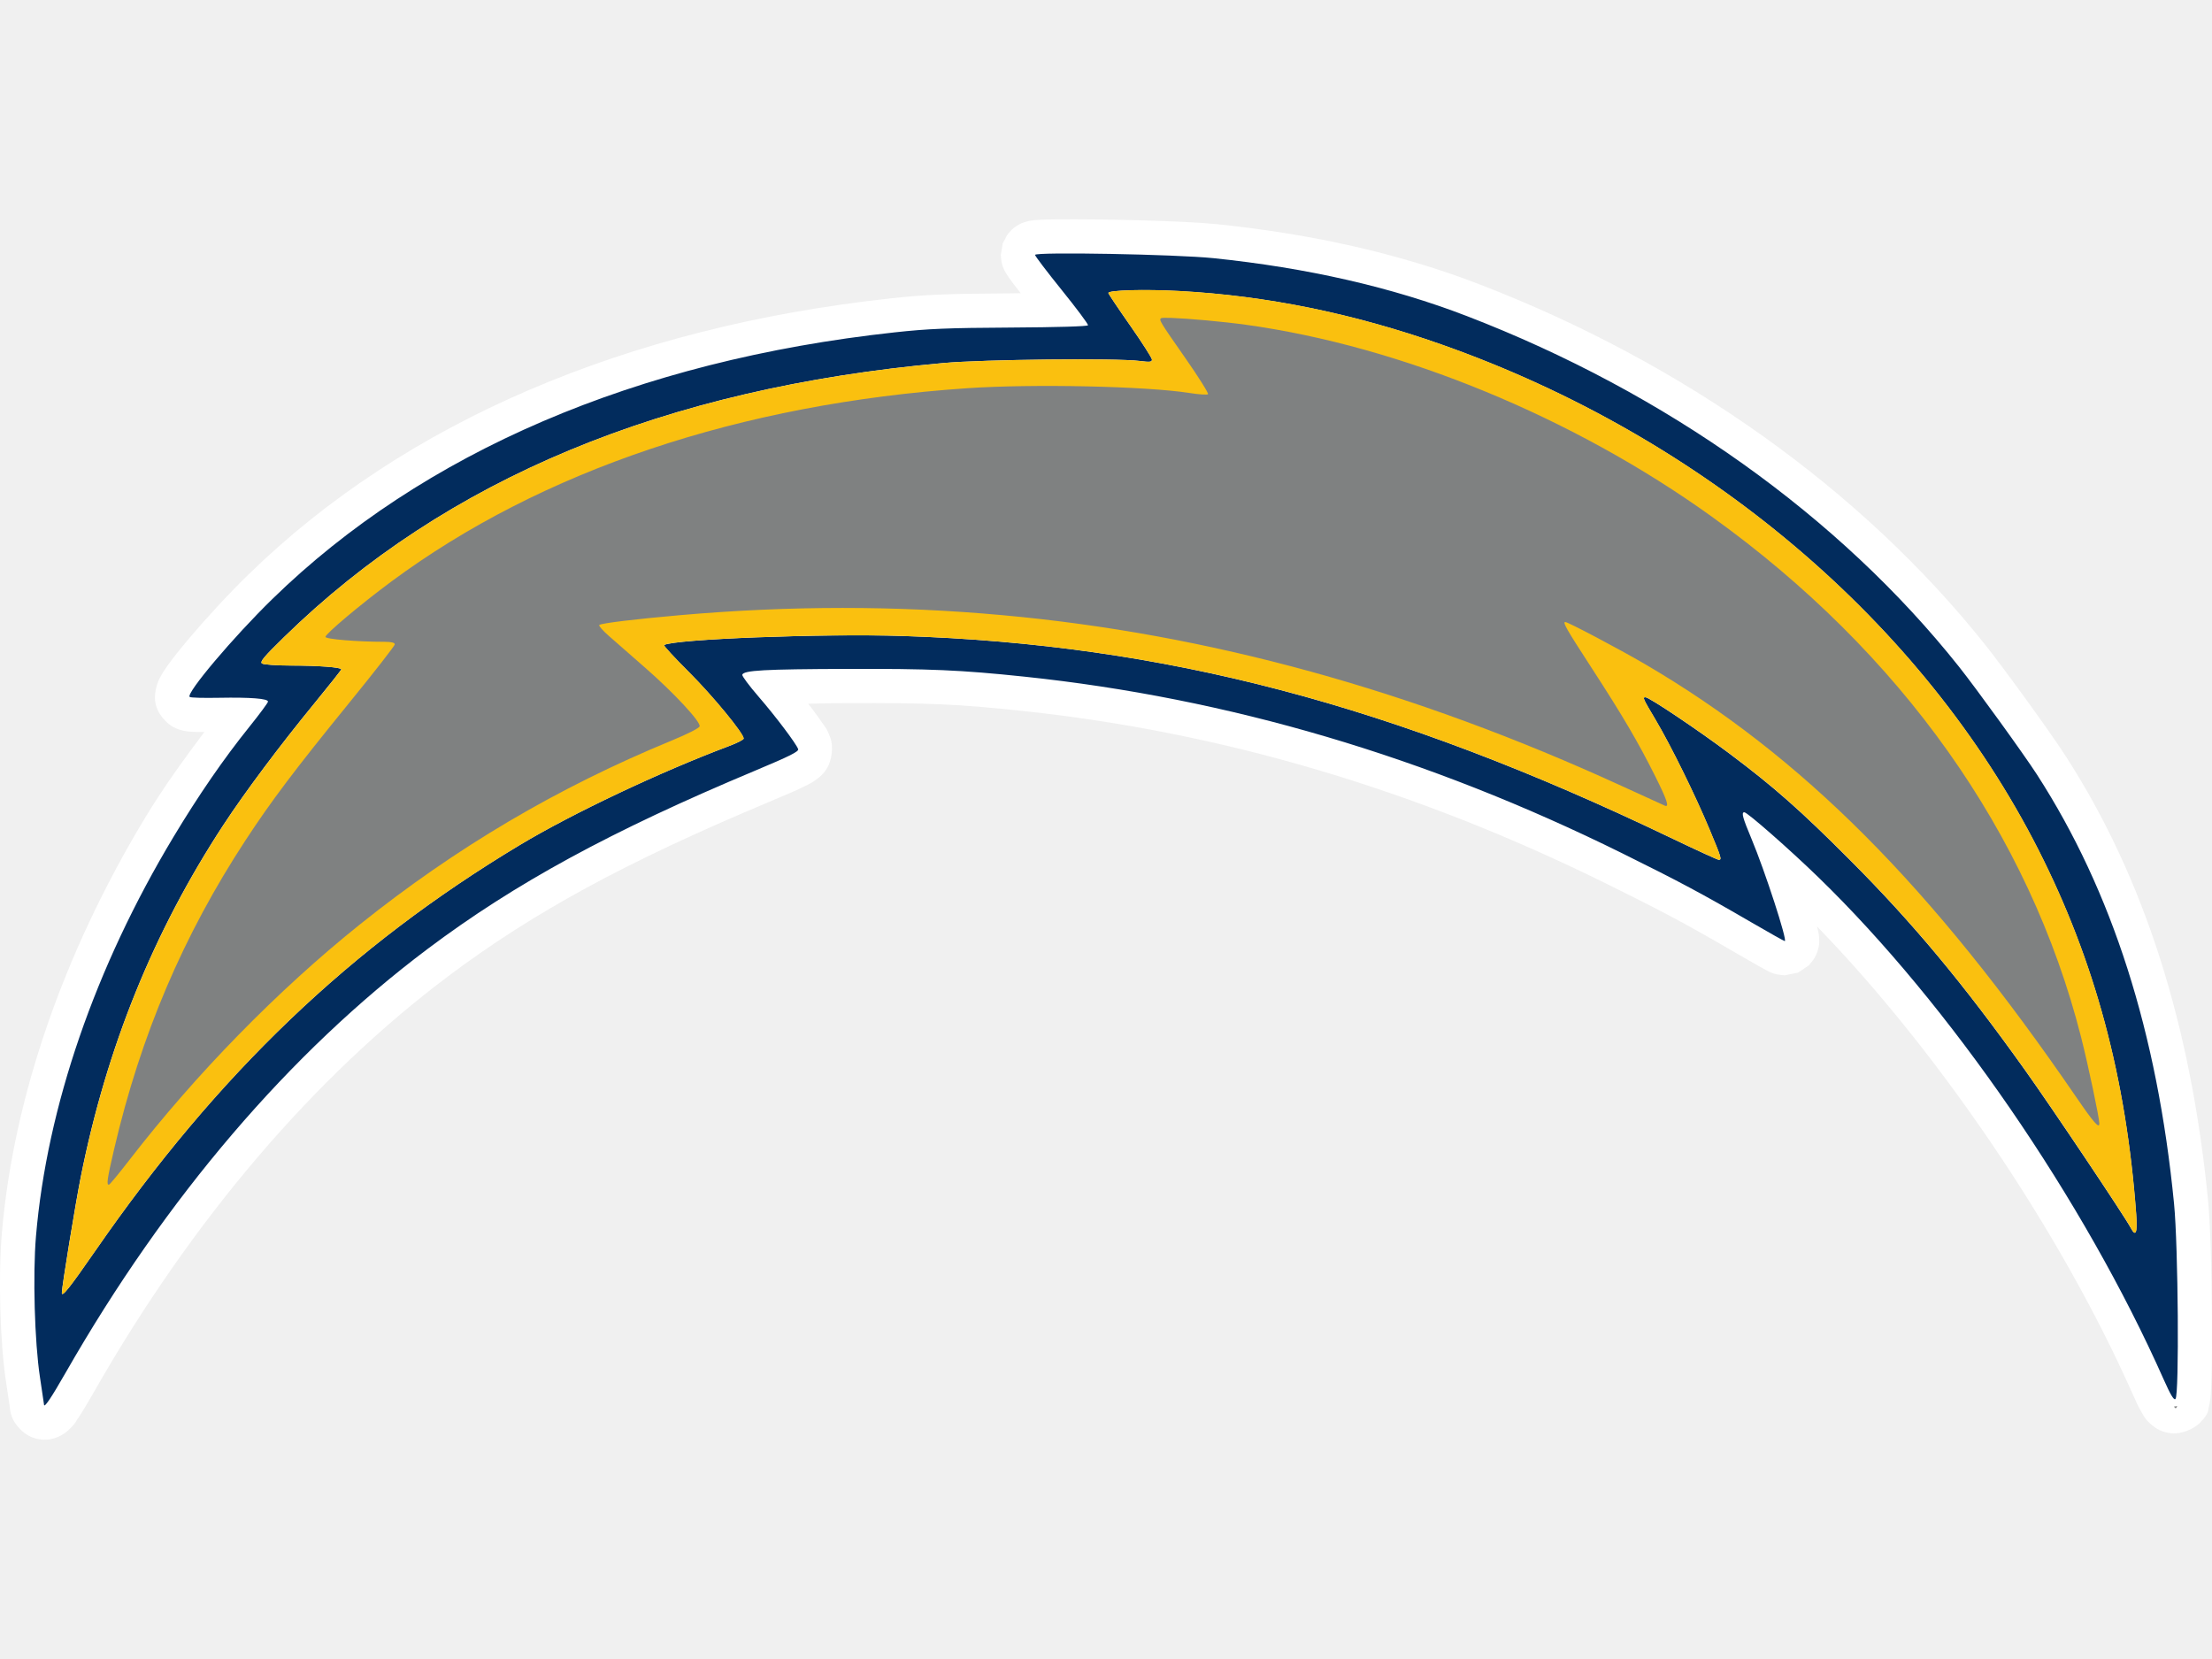
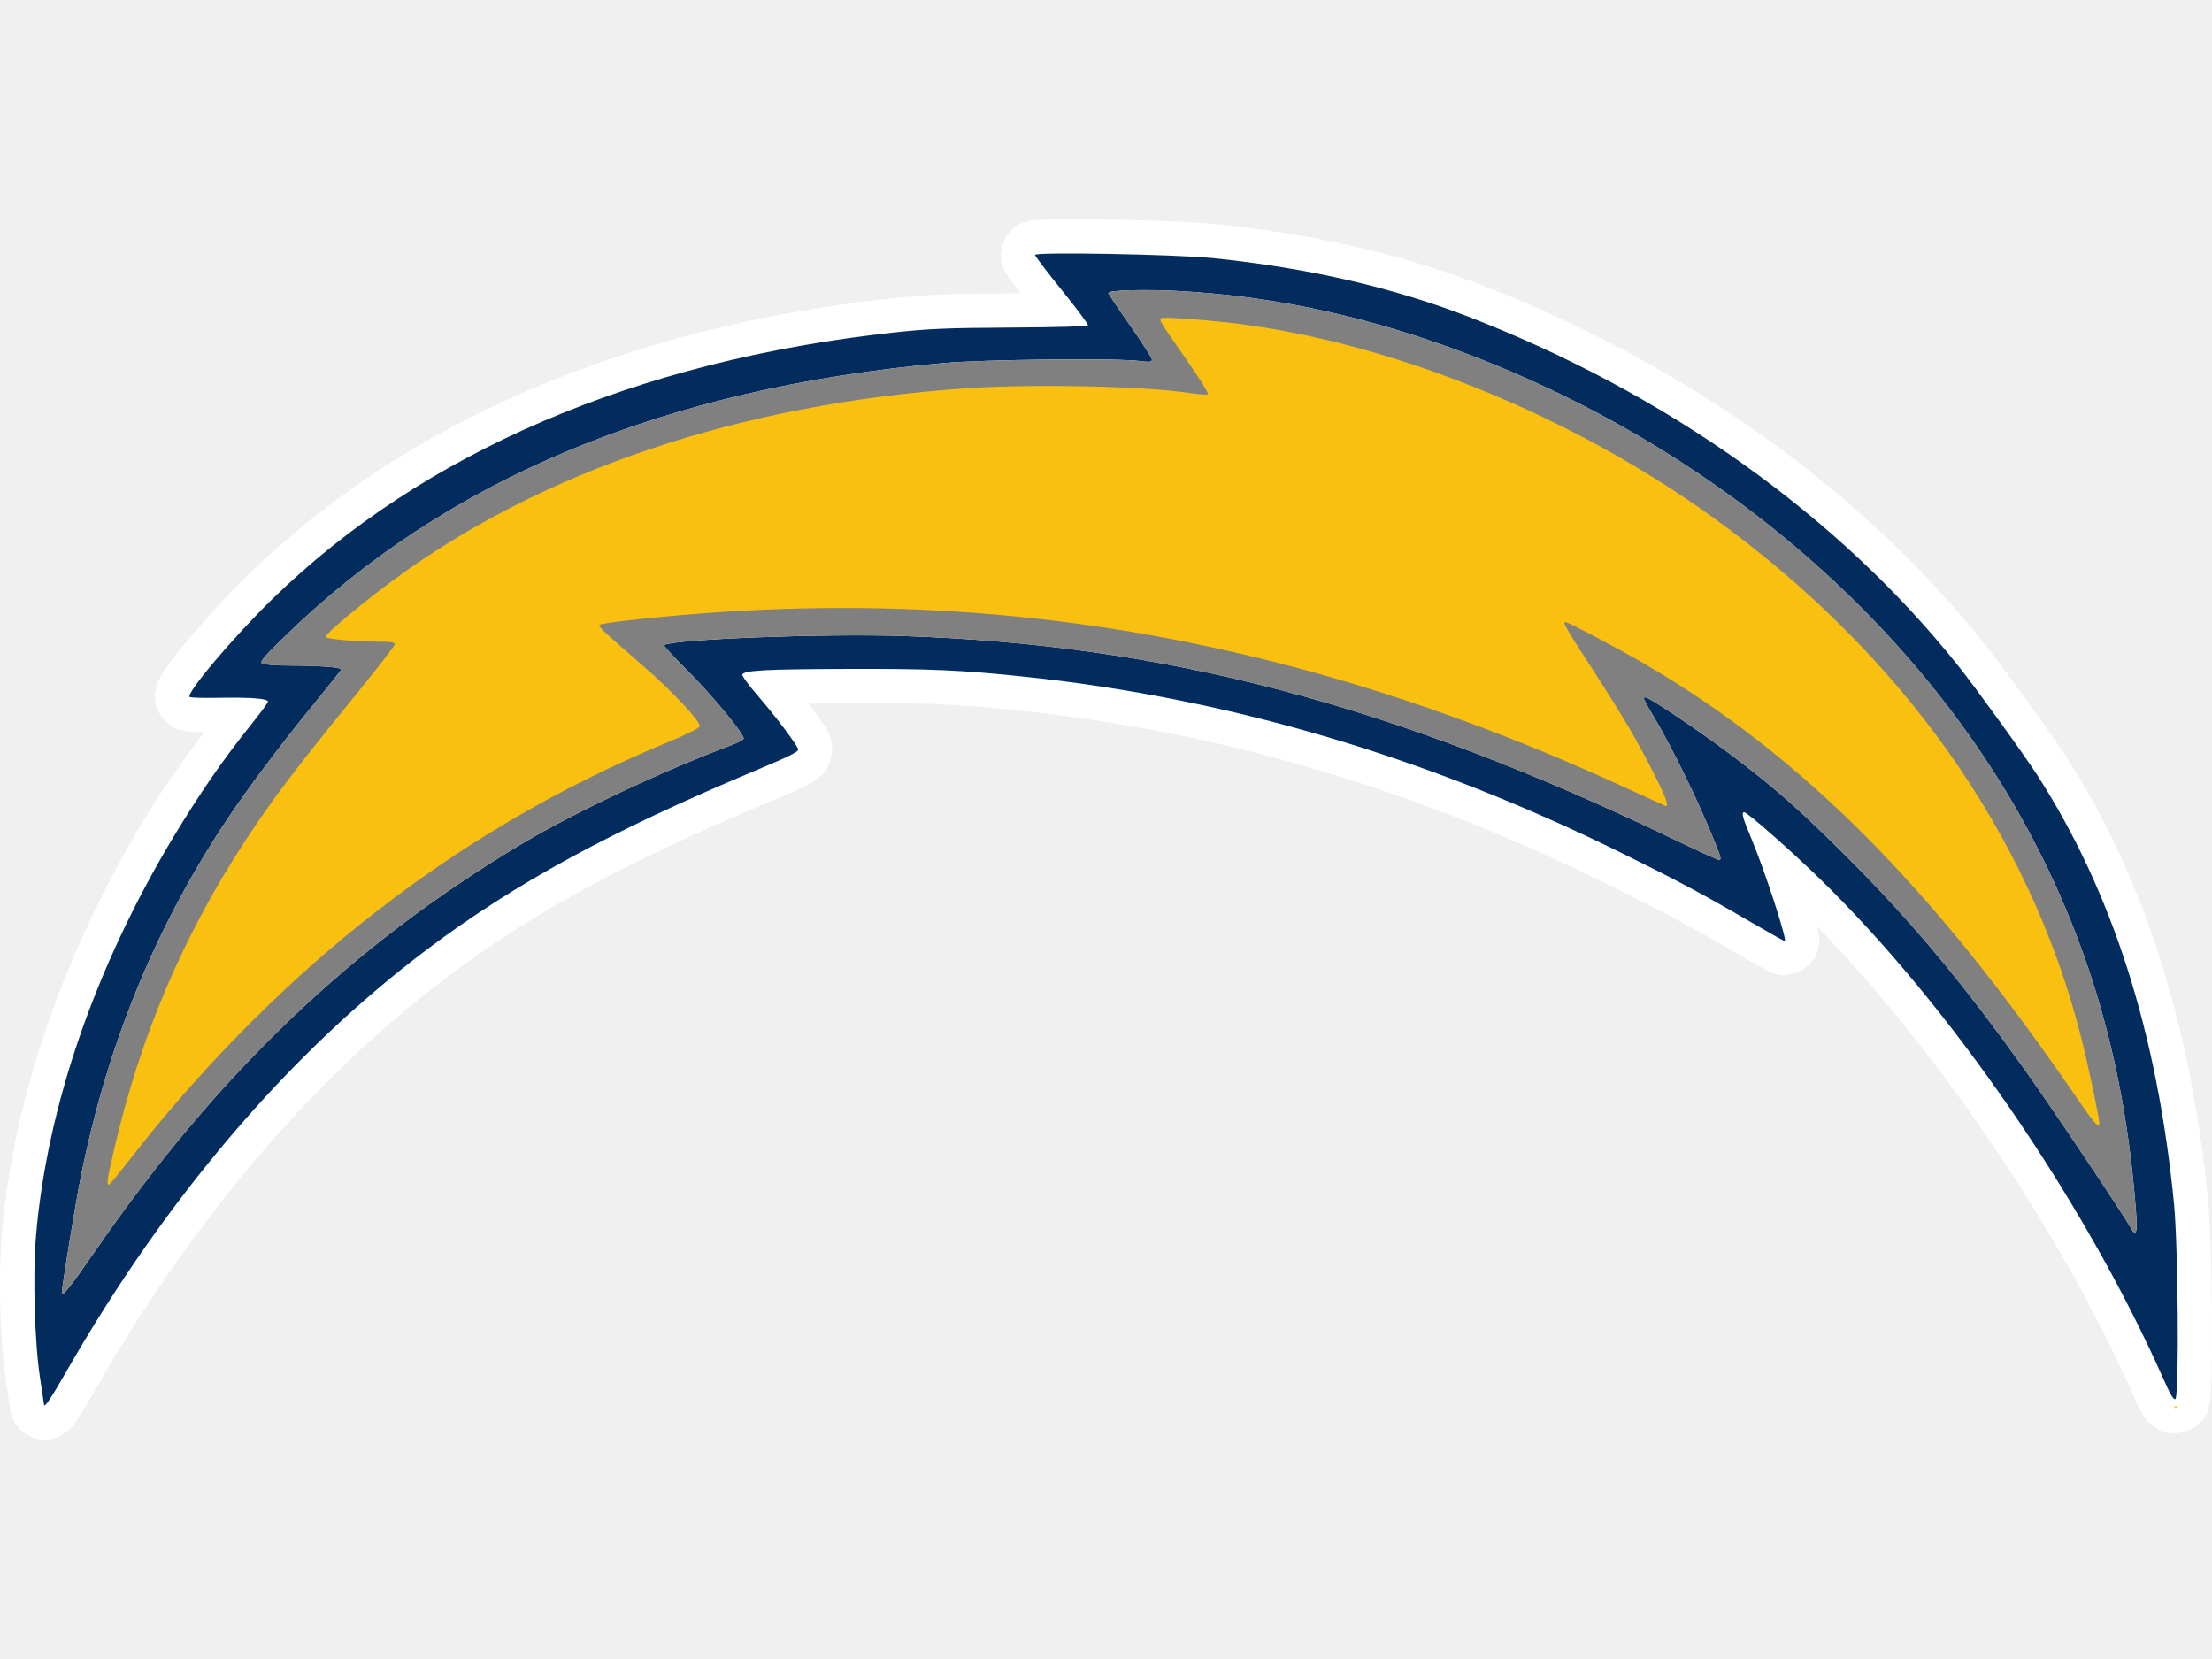
<svg xmlns="http://www.w3.org/2000/svg" width="200" height="150" viewBox="0 0 200 150" id="svg2" version="1.1">
  <defs id="defs4">
    <pattern y="0" x="0" height="6" width="6" patternUnits="userSpaceOnUse" id="EMFhbasepattern" />
  </defs>
  <g id="layer1" transform="translate(536.3054,-546.064)">
-     <g id="g4427" transform="matrix(2.329639,0,0,2.329639,237.0563,2740.052)">
-       <path d="m -290.936,-933.258 c -0.277,0.003 -0.505,0.007 -0.697,0.018 -0.096,0.005 -0.177,0.01 -0.295,0.027 -0.059,0.009 -0.118,0.014 -0.266,0.062 -0.074,0.024 -0.17,0.048 -0.352,0.172 -0.045,0.031 -0.096,0.069 -0.152,0.121 -0.056,0.052 -0.179,0.207 -0.18,0.207 -3.3e-4,4.7e-4 -0.172,0.33 -0.172,0.33 -1.6e-4,4.7e-4 -0.074,0.441 -0.074,0.441 0,6.9e-4 0.019,0.238 0.035,0.307 0.016,0.069 0.031,0.114 0.045,0.152 0.028,0.076 0.05,0.119 0.066,0.152 0.034,0.067 0.055,0.1 0.074,0.131 0.039,0.062 0.069,0.105 0.104,0.154 0.07,0.099 0.152,0.21 0.252,0.342 0.052,0.068 0.137,0.172 0.197,0.25 -0.149,0.001 -0.222,0.005 -0.381,0.006 -2.474,0.013 -3.324,0.048 -4.672,0.195 -10.235,1.117 -18.829,4.773 -24.928,10.725 -0.797,0.778 -1.649,1.707 -2.309,2.488 -0.33,0.391 -0.608,0.738 -0.822,1.039 -0.107,0.151 -0.196,0.281 -0.289,0.461 -0.047,0.09 -0.098,0.185 -0.148,0.391 -0.05,0.204 -0.189,0.744 0.35,1.291 0.045,0.043 0.111,0.107 0.156,0.141 0.061,0.045 0.113,0.077 0.158,0.102 0.089,0.049 0.152,0.072 0.203,0.09 0.102,0.035 0.157,0.045 0.205,0.055 0.096,0.019 0.153,0.024 0.209,0.029 0.113,0.01 0.214,0.013 0.334,0.016 0.071,0.002 0.171,-7e-4 0.25,0 -0.787,1.055 -1.569,2.114 -2.338,3.393 -3.131,5.206 -5.075,10.809 -5.521,16.062 -0.142,1.67 -0.074,4.216 0.164,5.783 0.043,0.284 0.083,0.546 0.111,0.736 0.014,0.095 0.026,0.174 0.033,0.227 0.004,0.025 0.006,0.044 0.008,0.055 -0.001,-0.012 -0.008,-0.134 -0.008,-0.133 0.001,0.104 -0.003,0.242 0.094,0.488 0.097,0.247 0.418,0.668 0.879,0.801 0.461,0.133 0.797,-0.002 0.971,-0.088 0.174,-0.086 0.253,-0.159 0.316,-0.215 0.253,-0.225 0.28,-0.31 0.371,-0.445 0.183,-0.27 0.396,-0.63 0.693,-1.15 3.804,-6.649 8.506,-12.138 13.684,-16.029 3.288,-2.471 6.896,-4.44 12.43,-6.758 0.683,-0.286 1.115,-0.472 1.438,-0.633 0.161,-0.081 0.289,-0.14 0.482,-0.291 0.097,-0.076 0.222,-0.169 0.369,-0.414 0.147,-0.245 0.268,-0.777 0.107,-1.197 -0.142,-0.37 -0.21,-0.41 -0.326,-0.58 -0.116,-0.17 -0.255,-0.361 -0.41,-0.566 -0.034,-0.045 -0.078,-0.095 -0.113,-0.141 0.505,-0.008 0.736,-0.023 1.5,-0.025 3.208,-0.011 4.307,0.039 6.742,0.295 7.763,0.815 15.313,3.041 22.758,6.723 2.209,1.092 3.047,1.539 4.951,2.646 0.345,0.201 0.664,0.384 0.904,0.52 0.12,0.068 0.219,0.122 0.301,0.166 0.041,0.022 0.076,0.041 0.119,0.062 0.022,0.011 0.044,0.022 0.088,0.041 0.022,0.01 0.049,0.02 0.104,0.039 0.027,0.009 0.061,0.021 0.119,0.035 0.058,0.014 0.314,0.037 0.314,0.037 9.1e-4,0 0.519,-0.103 0.52,-0.104 7.9e-4,-3.3e-4 0.419,-0.283 0.42,-0.283 6.7e-4,-6.6e-4 0.176,-0.21 0.227,-0.301 0.05,-0.09 0.082,-0.167 0.104,-0.232 0.086,-0.263 0.069,-0.368 0.068,-0.453 -0.002,-0.171 -0.019,-0.238 -0.033,-0.312 -0.013,-0.073 -0.034,-0.143 -0.051,-0.211 4.659,4.792 9.406,11.743 12.244,18.133 0.142,0.321 0.241,0.538 0.383,0.771 0.071,0.117 0.117,0.241 0.385,0.459 0.134,0.109 0.359,0.273 0.752,0.309 0.393,0.036 0.863,-0.175 1.08,-0.391 a 1.327,1.327 0 0 0 0.004,-0.004 c 0.387,-0.387 0.326,-0.512 0.354,-0.611 0.028,-0.1 0.038,-0.16 0.047,-0.217 0.018,-0.114 0.025,-0.207 0.033,-0.314 0.016,-0.215 0.026,-0.471 0.033,-0.777 0.015,-0.612 0.018,-1.407 0.012,-2.252 -0.012,-1.689 -0.056,-3.508 -0.15,-4.473 -0.667,-6.811 -2.473,-12.514 -5.525,-17.244 -0.598,-0.927 -2.352,-3.348 -3.107,-4.299 -4.805,-6.046 -11.726,-10.962 -19.662,-14.018 -3.044,-1.172 -6.435,-1.943 -10.172,-2.328 a 1.327,1.327 0 0 0 -0.002,0 c -1.302,-0.134 -4.525,-0.203 -6.195,-0.186 a 1.327,1.327 0 0 0 -0.002,0 z" id="path4420" style="fill:#ffffff" />
-       <path id="path4356" d="m -288.066,-930.225 c -0.179,0.005 -0.297,0.016 -0.424,0.025 0.009,0.014 0.014,0.02 0.023,0.035 0.152,0.226 0.362,0.532 0.594,0.863 0.235,0.335 0.449,0.654 0.605,0.898 0.078,0.122 0.141,0.226 0.188,0.309 0.024,0.041 0.044,0.075 0.061,0.109 0.008,0.017 0.016,0.033 0.023,0.055 0.008,0.022 0.021,0.04 0.021,0.115 0,0.062 -0.022,0.177 -0.104,0.258 -0.082,0.081 -0.172,0.098 -0.238,0.105 -0.133,0.015 -0.252,-0.005 -0.457,-0.031 -0.377,-0.048 -1.929,-0.07 -3.523,-0.053 -1.594,0.017 -3.281,0.068 -4.045,0.137 -10.769,0.969 -19.168,4.465 -25.4,10.553 -0.311,0.304 -0.456,0.46 -0.586,0.602 0.187,0.012 0.409,0.021 0.654,0.021 0.537,0 1.03,0.017 1.396,0.045 0.183,0.014 0.332,0.03 0.449,0.051 0.058,0.01 0.107,0.02 0.162,0.039 0.027,0.01 0.057,0.02 0.1,0.051 0.043,0.031 0.13,0.108 0.129,0.246 0,2.1e-4 -0.008,0.056 -0.008,0.057 -6e-5,2.8e-4 -0.005,0.023 -0.008,0.031 -0.005,0.016 -0.01,0.027 -0.014,0.035 -0.007,0.016 -0.013,0.024 -0.018,0.031 -0.009,0.015 -0.017,0.026 -0.025,0.039 -0.017,0.025 -0.038,0.054 -0.065,0.09 -0.054,0.071 -0.129,0.168 -0.221,0.285 -0.184,0.234 -0.436,0.547 -0.715,0.887 -1.376,1.678 -2.72,3.472 -3.553,4.744 -2.687,4.103 -4.489,8.549 -5.49,13.553 -0.102,0.508 -0.287,1.578 -0.445,2.543 -0.063,0.386 -0.114,0.72 -0.162,1.031 0.188,-0.257 0.336,-0.453 0.66,-0.922 4.773,-6.902 9.967,-11.869 16.561,-15.83 2.071,-1.244 5.482,-2.856 8.178,-3.867 0.114,-0.043 0.204,-0.086 0.287,-0.125 -0.021,-0.033 -0.035,-0.055 -0.062,-0.094 -0.121,-0.171 -0.297,-0.397 -0.502,-0.646 -0.411,-0.499 -0.939,-1.091 -1.389,-1.539 -0.283,-0.282 -0.534,-0.542 -0.713,-0.736 -0.09,-0.097 -0.161,-0.177 -0.213,-0.24 -0.026,-0.032 -0.047,-0.057 -0.068,-0.09 -0.011,-0.017 -0.021,-0.032 -0.037,-0.074 -0.004,-0.011 -0.01,-0.024 -0.014,-0.041 -0.004,-0.017 -0.006,-0.068 -0.006,-0.068 2e-5,-7.1e-4 0.027,-0.119 0.027,-0.119 2.3e-4,-4.9e-4 0.113,-0.123 0.113,-0.123 0.084,-0.049 0.141,-0.058 0.217,-0.074 0.076,-0.017 0.166,-0.032 0.271,-0.047 0.211,-0.029 0.484,-0.056 0.811,-0.082 0.652,-0.052 1.511,-0.099 2.453,-0.135 1.885,-0.072 4.102,-0.101 5.648,-0.051 10.21,0.33 19.109,2.668 29.934,7.859 0.49,0.235 0.943,0.448 1.279,0.602 0.037,0.017 0.054,0.024 0.088,0.039 -0.064,-0.164 -0.095,-0.253 -0.232,-0.584 -0.549,-1.32 -1.513,-3.274 -2.088,-4.242 -0.248,-0.418 -0.374,-0.624 -0.441,-0.777 -0.017,-0.038 -0.033,-0.075 -0.043,-0.125 -0.01,-0.05 -0.021,-0.132 0.029,-0.227 0.051,-0.095 0.153,-0.143 0.207,-0.156 0.054,-0.013 0.083,-0.012 0.105,-0.012 0.116,0 0.126,0.024 0.16,0.039 0.034,0.015 0.067,0.032 0.105,0.053 0.077,0.042 0.171,0.097 0.283,0.166 0.224,0.138 0.517,0.33 0.844,0.549 0.653,0.438 1.437,0.986 2.043,1.441 1.741,1.307 2.77,2.22 4.684,4.139 2.467,2.474 4.417,4.812 6.832,8.195 0.529,0.741 1.496,2.16 2.363,3.455 0.434,0.647 0.843,1.263 1.158,1.746 0.139,0.213 0.173,0.275 0.27,0.426 -0.398,-5.193 -1.595,-9.636 -3.746,-13.875 -4.443,-8.757 -12.89,-15.911 -23.018,-19.479 -3.391,-1.195 -6.725,-1.875 -10.084,-2.059 -0.664,-0.036 -1.349,-0.043 -1.861,-0.029 z m 40.598,43.021 c -0.039,0.012 -0.081,0.021 -0.119,0.018 0.002,0.003 0.022,0.046 0.023,0.047 0.038,0.039 0.071,0.025 0.096,-0.064 z" style="fill:#7f8181;fill-opacity:1" />
-       <path id="path4360" d="m -330.258,-887.259 c -2e-4,-0.014 -0.071,-0.493 -0.158,-1.064 -0.208,-1.365 -0.281,-3.973 -0.154,-5.471 0.426,-5.007 2.297,-10.441 5.336,-15.494 0.978,-1.627 1.95,-3.037 2.948,-4.278 0.396,-0.493 0.721,-0.932 0.721,-0.975 0,-0.118 -0.675,-0.171 -1.897,-0.149 -0.599,0.011 -1.114,0 -1.144,-0.034 -0.144,-0.143 1.692,-2.318 3.204,-3.793 5.848,-5.706 14.14,-9.262 24.145,-10.354 1.314,-0.143 2.071,-0.175 4.535,-0.188 1.779,-0.01 2.968,-0.045 2.983,-0.089 0.013,-0.04 -0.444,-0.653 -1.016,-1.362 -0.572,-0.709 -1.04,-1.325 -1.04,-1.369 0,-0.123 5.463,-0.023 6.923,0.127 3.638,0.375 6.914,1.123 9.832,2.246 7.731,2.976 14.463,7.771 19.1,13.605 0.684,0.861 2.517,3.396 3.031,4.192 2.919,4.524 4.669,10.002 5.32,16.654 0.162,1.653 0.205,7.428 0.056,7.577 -0.061,0.061 -0.185,-0.142 -0.454,-0.746 -3.095,-6.969 -8.314,-14.56 -13.407,-19.5 -1.122,-1.089 -2.756,-2.523 -2.873,-2.523 -0.123,0 -0.068,0.204 0.279,1.033 0.519,1.238 1.406,3.967 1.29,3.967 -0.024,0 -0.602,-0.324 -1.283,-0.72 -1.917,-1.115 -2.811,-1.593 -5.03,-2.69 -7.574,-3.745 -15.284,-6.022 -23.208,-6.854 -2.461,-0.258 -3.661,-0.31 -6.885,-0.3 -3.209,0.011 -3.997,0.055 -4.054,0.226 -0.016,0.047 0.268,0.428 0.629,0.846 0.655,0.757 1.454,1.814 1.54,2.04 0.036,0.093 -0.319,0.271 -1.67,0.837 -5.593,2.342 -9.324,4.374 -12.715,6.922 -5.348,4.019 -10.157,9.648 -14.038,16.432 -0.583,1.018 -0.845,1.404 -0.847,1.248 z m 1.991,-5.968 c 4.755,-6.875 9.912,-11.806 16.472,-15.747 2.046,-1.229 5.457,-2.842 8.133,-3.846 0.307,-0.115 0.558,-0.244 0.558,-0.287 0,-0.2 -1.207,-1.665 -2.125,-2.58 -0.561,-0.559 -0.996,-1.032 -0.967,-1.049 0.391,-0.231 6.181,-0.452 9.249,-0.353 10.172,0.329 19.021,2.653 29.821,7.832 0.982,0.471 1.821,0.856 1.865,0.856 0.127,0 0.105,-0.072 -0.349,-1.162 -0.556,-1.336 -1.515,-3.285 -2.105,-4.277 -0.496,-0.835 -0.511,-0.869 -0.385,-0.869 0.142,0 2.064,1.29 3.264,2.191 1.733,1.301 2.746,2.196 4.656,4.11 2.457,2.463 4.392,4.785 6.801,8.16 1.049,1.47 3.872,5.682 4.111,6.135 0.194,0.367 0.261,0.193 0.208,-0.538 -0.388,-5.293 -1.602,-9.818 -3.792,-14.134 -4.481,-8.83 -12.982,-16.027 -23.175,-19.617 -3.414,-1.203 -6.776,-1.889 -10.163,-2.074 -1.345,-0.073 -2.76,-0.035 -2.76,0.075 0,0.03 0.381,0.598 0.846,1.262 0.465,0.665 0.846,1.26 0.846,1.323 0,0.096 -0.079,0.104 -0.481,0.053 -0.899,-0.115 -6.054,-0.06 -7.63,0.082 -10.817,0.973 -19.286,4.495 -25.571,10.633 -0.789,0.771 -0.951,0.965 -0.857,1.028 0.064,0.043 0.569,0.078 1.123,0.079 1.062,0 1.954,0.068 1.953,0.147 -2.3e-4,0.026 -0.455,0.601 -1.01,1.278 -1.382,1.685 -2.727,3.483 -3.57,4.769 -2.707,4.133 -4.523,8.617 -5.531,13.654 -0.207,1.036 -0.735,4.267 -0.735,4.5 0,0.187 0.304,-0.196 1.299,-1.634 z" style="fill:#022c5d" />
-       <path id="path4393" d="m -288.074,-930.508 c -0.522,0.014 -0.875,0.052 -0.875,0.107 0,0.03 0.38,0.597 0.846,1.262 0.465,0.665 0.846,1.261 0.846,1.324 0,0.096 -0.079,0.104 -0.48,0.053 -0.899,-0.115 -6.053,-0.06 -7.629,0.082 -10.817,0.973 -19.287,4.494 -25.572,10.633 -0.789,0.771 -0.951,0.964 -0.857,1.027 0.064,0.043 0.569,0.079 1.123,0.08 1.062,0 1.954,0.068 1.953,0.146 -2.3e-4,0.026 -0.453,0.6 -1.008,1.277 -1.382,1.685 -2.728,3.483 -3.57,4.77 -2.707,4.133 -4.524,8.616 -5.531,13.652 -0.207,1.036 -0.736,4.268 -0.736,4.5 0,0.187 0.305,-0.196 1.299,-1.633 4.754,-6.875 9.913,-11.807 16.473,-15.748 2.046,-1.229 5.457,-2.842 8.133,-3.846 0.307,-0.115 0.559,-0.245 0.559,-0.287 0,-0.2 -1.207,-1.665 -2.125,-2.58 -0.561,-0.559 -0.996,-1.031 -0.967,-1.049 0.391,-0.231 6.18,-0.451 9.248,-0.352 10.172,0.329 19.02,2.653 29.82,7.832 0.982,0.471 1.821,0.855 1.865,0.855 0.127,0 0.106,-0.072 -0.348,-1.162 -0.556,-1.336 -1.516,-3.285 -2.105,-4.277 -0.496,-0.835 -0.512,-0.869 -0.385,-0.869 0.142,0 2.065,1.29 3.266,2.191 1.733,1.301 2.745,2.197 4.654,4.111 2.457,2.463 4.392,4.785 6.801,8.16 1.049,1.47 3.872,5.682 4.111,6.135 0.194,0.367 0.263,0.192 0.209,-0.539 -0.388,-5.293 -1.603,-9.819 -3.793,-14.135 -4.481,-8.83 -12.983,-16.026 -23.176,-19.617 -3.414,-1.203 -6.775,-1.889 -10.162,-2.074 -0.673,-0.036 -1.363,-0.045 -1.885,-0.031 z m 1.566,1.074 c 0.658,0.024 1.996,0.142 2.904,0.268 6.014,0.832 12.7,3.585 18.064,7.438 7.36,5.287 12.332,12.295 14.344,20.213 0.273,1.075 0.707,3.127 0.707,3.346 0,0.218 -0.213,-0.024 -0.895,-1.02 -5.608,-8.19 -10.645,-13.247 -16.76,-16.82 -0.986,-0.576 -2.965,-1.621 -3.07,-1.621 -0.115,0 0.029,0.255 1.02,1.781 1.214,1.871 1.793,2.854 2.465,4.197 0.465,0.929 0.564,1.23 0.375,1.148 -0.053,-0.023 -0.807,-0.366 -1.674,-0.764 -8.1,-3.715 -16.032,-5.903 -24.039,-6.629 -4.113,-0.373 -8.216,-0.373 -12.5,0 -1.733,0.151 -3.076,0.314 -3.141,0.383 -0.028,0.03 0.14,0.22 0.373,0.424 0.233,0.204 0.87,0.763 1.418,1.242 1.101,0.963 2.143,2.083 2.105,2.264 -0.014,0.069 -0.463,0.298 -1.102,0.561 -4.412,1.817 -8.356,4.145 -12.088,7.133 -3.174,2.541 -6.363,5.8 -8.947,9.145 -0.392,0.508 -0.744,0.933 -0.781,0.947 -0.114,0.043 -0.079,-0.209 0.195,-1.383 1.034,-4.426 2.678,-8.284 5.104,-11.988 0.996,-1.52 1.906,-2.728 4.004,-5.307 0.981,-1.205 1.783,-2.233 1.783,-2.287 0,-0.067 -0.129,-0.1 -0.41,-0.1 -1.056,0 -2.281,-0.102 -2.281,-0.191 0,-0.116 1.372,-1.27 2.553,-2.145 5.829,-4.318 13.546,-6.908 22.357,-7.506 2.549,-0.173 6.941,-0.079 8.627,0.186 0.36,0.057 0.682,0.078 0.715,0.047 0.033,-0.031 -0.361,-0.66 -0.875,-1.396 -0.998,-1.429 -1.039,-1.496 -0.941,-1.555 0.027,-0.016 0.171,-0.018 0.391,-0.01 z" style="fill:#fac00f;fill-opacity:1" />
+     <g transform="matrix(0.2962363,0,0,0.2962363,-437.965,842.3578)" id="g6867">
+       <path style="fill:#ffffff" d="m -9.295,-933.24 c -2.182,0.024 -3.973,0.055 -5.483,0.138 -0.755,0.039 -1.394,0.079 -2.319,0.215 -0.462,0.071 -0.931,0.113 -2.089,0.492 -0.579,0.189 -1.34,0.374 -2.765,1.352 -0.356,0.245 -0.755,0.542 -1.198,0.952 -0.444,0.411 -1.41,1.624 -1.413,1.628 -0.003,0.004 -1.35,2.592 -1.352,2.596 -0.001,0.004 -0.584,3.467 -0.584,3.471 0,0.005 0.149,1.869 0.277,2.411 0.127,0.543 0.245,0.899 0.353,1.198 0.218,0.598 0.389,0.933 0.522,1.198 0.266,0.529 0.432,0.784 0.584,1.029 0.304,0.49 0.54,0.825 0.814,1.213 0.547,0.776 1.194,1.653 1.981,2.688 0.408,0.537 1.079,1.356 1.551,1.966 -1.168,0.008 -1.749,0.039 -2.995,0.047 -19.456,0.105 -26.14,0.379 -36.74,1.536 -80.488,8.786 -148.07,37.537 -196.035,84.34 -6.267,6.115 -12.968,13.425 -18.155,19.568 -2.593,3.071 -4.784,5.802 -6.466,8.171 -0.841,1.185 -1.54,2.207 -2.273,3.625 -0.366,0.709 -0.774,1.455 -1.167,3.072 -0.39,1.603 -1.489,5.851 2.749,10.153 0.352,0.342 0.872,0.842 1.229,1.106 0.478,0.354 0.892,0.607 1.244,0.799 0.704,0.383 1.197,0.567 1.597,0.706 0.8,0.279 1.235,0.357 1.613,0.43 0.755,0.146 1.2,0.19 1.643,0.23 0.888,0.08 1.687,0.098 2.627,0.123 0.557,0.016 1.343,-0.006 1.966,0 -6.188,8.293 -12.34,16.626 -18.385,26.68 -24.623,40.942 -39.909,85.007 -43.422,126.317 -1.117,13.136 -0.586,33.154 1.29,45.48 0.341,2.235 0.653,4.29 0.876,5.791 0.112,0.75 0.201,1.369 0.261,1.782 0.032,0.2 0.047,0.35 0.063,0.43 -0.008,-0.092 -0.063,-1.051 -0.063,-1.044 0.008,0.814 -0.024,1.907 0.737,3.84 0.76,1.941 3.284,5.253 6.912,6.297 3.628,1.044 6.268,-0.016 7.634,-0.691 1.366,-0.676 1.991,-1.248 2.488,-1.69 1.987,-1.767 2.198,-2.439 2.918,-3.502 1.44,-2.126 3.111,-4.954 5.453,-9.047 29.916,-52.288 66.89,-95.456 107.609,-126.056 25.854,-19.43 54.233,-34.917 97.748,-53.144 5.369,-2.249 8.771,-3.709 11.305,-4.976 1.267,-0.634 2.271,-1.1 3.794,-2.289 0.761,-0.595 1.744,-1.326 2.903,-3.256 1.157,-1.927 2.108,-6.111 0.845,-9.415 -1.117,-2.913 -1.654,-3.226 -2.565,-4.562 -0.911,-1.336 -2.003,-2.835 -3.226,-4.454 -0.267,-0.353 -0.613,-0.743 -0.891,-1.106 3.974,-0.063 5.788,-0.179 11.796,-0.2 25.228,-0.085 33.872,0.31 53.021,2.319 61.047,6.408 120.421,23.918 178.97,52.868 17.369,8.588 23.962,12.105 38.937,20.812 2.712,1.577 5.22,3.021 7.112,4.086 0.946,0.532 1.723,0.96 2.365,1.306 0.322,0.173 0.597,0.322 0.937,0.491 0.17,0.085 0.344,0.172 0.691,0.322 0.174,0.079 0.383,0.16 0.814,0.307 0.215,0.071 0.479,0.165 0.937,0.277 0.458,0.111 2.47,0.292 2.473,0.292 0.007,0 4.08,-0.811 4.086,-0.814 0.006,-0.003 3.297,-2.222 3.302,-2.227 0.005,-0.005 1.387,-1.655 1.782,-2.365 0.394,-0.711 0.644,-1.31 0.814,-1.828 0.679,-2.071 0.546,-2.89 0.538,-3.563 -0.016,-1.346 -0.153,-1.868 -0.261,-2.458 -0.105,-0.571 -0.27,-1.122 -0.399,-1.659 36.639,37.686 73.973,92.348 96.289,142.599 1.119,2.52 1.896,4.232 3.01,6.067 0.558,0.918 0.919,1.891 3.026,3.61 1.053,0.859 2.823,2.143 5.913,2.427 3.09,0.284 6.785,-1.377 8.494,-3.072 a 10.438,10.438 0 0 0 0.032,-0.032 c 3.046,-3.047 2.562,-4.025 2.78,-4.808 0.218,-0.782 0.3,-1.258 0.369,-1.705 0.138,-0.894 0.2,-1.629 0.261,-2.473 0.123,-1.688 0.202,-3.707 0.261,-6.113 0.119,-4.812 0.14,-11.067 0.092,-17.71 -0.096,-13.284 -0.44,-27.587 -1.183,-35.173 -5.248,-53.564 -19.45,-98.408 -43.452,-135.61 -4.703,-7.289 -18.497,-26.332 -24.437,-33.806 -37.79,-47.545 -92.214,-86.21 -154.625,-110.236 -23.937,-9.215 -50.607,-15.283 -79.993,-18.309 a 10.438,10.438 0 0 0 -0.016,0 c -10.236,-1.051 -35.583,-1.597 -48.721,-1.459 a 10.438,10.438 0 0 0 -0.016,0 z" id="path4420-1" />
+       <path id="path4356-4" d="m 13.268,-909.386 c -1.405,0.039 -2.34,0.123 -3.333,0.2 0.071,0.11 0.107,0.16 0.184,0.277 1.193,1.779 2.846,4.185 4.669,6.789 1.846,2.637 3.532,5.14 4.761,7.065 0.614,0.963 1.106,1.781 1.475,2.427 0.185,0.323 0.348,0.591 0.477,0.86 0.063,0.134 0.123,0.26 0.184,0.43 0.063,0.171 0.169,0.316 0.169,0.906 0,0.492 -0.171,1.394 -0.814,2.027 -0.642,0.633 -1.351,0.772 -1.874,0.829 -1.047,0.114 -1.981,-0.039 -3.594,-0.245 -2.962,-0.379 -15.172,-0.549 -27.709,-0.414 -12.536,0.134 -25.803,0.534 -31.81,1.075 -84.691,7.617 -150.737,35.114 -199.752,82.988 -2.446,2.389 -3.584,3.614 -4.608,4.731 1.469,0.092 3.219,0.165 5.145,0.169 4.223,0 8.104,0.137 10.982,0.353 1.439,0.109 2.614,0.239 3.533,0.4 0.459,0.08 0.845,0.154 1.275,0.307 0.215,0.079 0.444,0.157 0.783,0.4 0.34,0.242 1.025,0.848 1.014,1.935 0,0.002 -0.063,0.444 -0.063,0.445 -4.7e-4,0.002 -0.039,0.182 -0.063,0.246 -0.039,0.128 -0.079,0.215 -0.108,0.277 -0.055,0.123 -0.102,0.186 -0.138,0.245 -0.071,0.121 -0.131,0.208 -0.2,0.307 -0.137,0.199 -0.296,0.426 -0.507,0.707 -0.422,0.561 -1.011,1.324 -1.736,2.242 -1.448,1.836 -3.431,4.302 -5.622,6.973 -10.822,13.197 -21.387,27.304 -27.939,37.308 -21.135,32.269 -35.304,67.228 -43.176,106.58 -0.799,3.995 -2.26,12.412 -3.502,19.998 -0.497,3.034 -0.898,5.659 -1.275,8.11 1.48,-2.024 2.642,-3.563 5.192,-7.25 37.535,-54.278 78.384,-93.34 130.234,-124.49 16.29,-9.787 43.113,-22.46 64.311,-30.412 0.894,-0.336 1.608,-0.675 2.258,-0.983 -0.168,-0.256 -0.273,-0.429 -0.492,-0.737 -0.952,-1.342 -2.333,-3.123 -3.947,-5.084 -3.23,-3.921 -7.386,-8.58 -10.921,-12.103 -2.225,-2.218 -4.196,-4.26 -5.606,-5.791 -0.705,-0.765 -1.265,-1.389 -1.674,-1.889 -0.204,-0.25 -0.369,-0.447 -0.538,-0.707 -0.084,-0.13 -0.168,-0.253 -0.292,-0.584 -0.032,-0.083 -0.079,-0.188 -0.108,-0.322 -0.032,-0.134 -0.047,-0.532 -0.047,-0.538 1.6e-4,-0.006 0.213,-0.933 0.215,-0.937 0.002,-0.004 0.887,-0.966 0.891,-0.968 0.663,-0.388 1.111,-0.452 1.705,-0.584 0.601,-0.133 1.305,-0.254 2.135,-0.369 1.659,-0.23 3.81,-0.44 6.374,-0.645 5.128,-0.41 11.879,-0.779 19.292,-1.06 14.824,-0.563 32.26,-0.792 44.42,-0.4 80.29,2.595 150.272,20.983 235.401,61.807 3.851,1.847 7.419,3.519 10.061,4.731 0.288,0.132 0.426,0.186 0.691,0.307 -0.501,-1.29 -0.744,-1.99 -1.828,-4.592 -4.321,-10.38 -11.895,-25.748 -16.419,-33.361 -1.954,-3.288 -2.938,-4.908 -3.471,-6.113 -0.134,-0.301 -0.256,-0.587 -0.338,-0.983 -0.081,-0.396 -0.167,-1.038 0.23,-1.782 0.397,-0.744 1.2,-1.127 1.628,-1.229 0.429,-0.101 0.656,-0.092 0.829,-0.092 0.911,0 0.989,0.19 1.26,0.307 0.271,0.118 0.527,0.252 0.829,0.414 0.605,0.327 1.345,0.762 2.227,1.306 1.764,1.087 4.069,2.594 6.635,4.316 5.132,3.443 11.298,7.755 16.066,11.335 13.691,10.278 21.786,17.46 36.832,32.547 19.401,19.452 34.739,37.843 53.728,64.449 4.161,5.83 11.762,16.99 18.585,27.171 3.412,5.091 6.626,9.934 9.108,13.732 1.096,1.677 1.361,2.161 2.12,3.348 -3.133,-40.837 -12.543,-75.776 -29.46,-109.115 -34.943,-68.865 -101.366,-125.124 -181.013,-153.181 -26.67,-9.395 -52.887,-14.748 -79.302,-16.189 -5.225,-0.284 -10.612,-0.341 -14.638,-0.23 z m 319.265,338.326 c -0.308,0.097 -0.633,0.166 -0.937,0.138 0.016,0.024 0.175,0.359 0.184,0.369 0.3,0.309 0.557,0.193 0.753,-0.506 z" style="fill:#fac00f;fill-opacity:1" />
+       <path id="path4360-4" d="m -318.532,-571.503 c -0.002,-0.11 -0.562,-3.876 -1.246,-8.368 -1.634,-10.733 -2.21,-31.246 -1.209,-43.024 3.347,-39.372 18.066,-82.111 41.961,-121.843 7.693,-12.793 15.335,-23.88 23.186,-33.639 3.117,-3.875 5.668,-7.326 5.668,-7.669 0,-0.928 -5.305,-1.344 -14.918,-1.169 -4.712,0.086 -8.76,0 -8.995,-0.267 -1.136,-1.127 13.309,-18.226 25.197,-29.825 45.987,-44.873 111.199,-72.838 189.875,-81.427 10.33,-1.128 16.286,-1.375 35.667,-1.479 13.988,-0.079 23.342,-0.354 23.457,-0.7 0.105,-0.315 -3.491,-5.134 -7.992,-10.709 -4.5,-5.575 -8.182,-10.42 -8.182,-10.768 0,-0.971 42.96,-0.181 54.444,0.998 28.612,2.946 54.375,8.831 77.317,17.664 60.799,23.405 113.74,61.116 150.202,106.99 5.383,6.773 19.793,26.706 23.834,32.969 22.951,35.573 36.715,78.655 41.84,130.968 1.273,12.995 1.61,58.417 0.441,59.586 -0.484,0.48 -1.457,-1.119 -3.566,-5.868 -24.338,-54.803 -65.382,-114.498 -105.436,-153.346 -8.826,-8.56 -21.673,-19.845 -22.592,-19.845 -0.969,0 -0.535,1.608 2.196,8.124 4.078,9.734 11.06,31.196 10.148,31.196 -0.192,0 -4.73,-2.548 -10.086,-5.663 -15.075,-8.766 -22.11,-12.528 -39.558,-21.155 -59.565,-29.452 -120.196,-47.357 -182.51,-53.898 -19.351,-2.031 -28.789,-2.442 -54.141,-2.356 -25.235,0.086 -31.434,0.433 -31.883,1.78 -0.123,0.37 2.104,3.365 4.95,6.654 5.152,5.952 11.431,14.269 12.111,16.042 0.282,0.731 -2.506,2.13 -13.129,6.579 -43.981,18.422 -73.324,34.396 -99.992,54.437 -42.058,31.606 -79.873,75.869 -110.398,129.223 -4.581,8.007 -6.642,11.043 -6.659,9.81 z m 15.661,-46.932 c 37.391,-54.069 77.949,-92.841 129.539,-123.834 16.091,-9.667 42.912,-22.351 63.958,-30.245 2.412,-0.905 4.386,-1.919 4.386,-2.254 0,-1.57 -9.493,-13.095 -16.712,-20.291 -4.414,-4.4 -7.836,-8.112 -7.604,-8.249 3.075,-1.817 48.609,-3.555 72.733,-2.775 79.994,2.586 149.58,20.861 234.516,61.593 7.722,3.703 14.323,6.732 14.67,6.732 0.995,0 0.826,-0.566 -2.744,-9.137 -4.375,-10.509 -11.916,-25.831 -16.551,-33.632 -3.904,-6.57 -4.021,-6.835 -3.024,-6.835 1.117,0 16.231,10.147 25.671,17.234 13.631,10.234 21.598,17.266 36.612,32.321 19.32,19.371 34.539,37.633 53.481,64.173 8.252,11.561 30.451,44.684 32.333,48.243 1.526,2.885 2.054,1.515 1.633,-4.235 -3.052,-41.623 -12.601,-77.211 -29.824,-111.154 -35.235,-69.442 -102.094,-126.037 -182.253,-154.274 -26.851,-9.459 -53.289,-14.853 -79.923,-16.306 -10.577,-0.574 -21.706,-0.275 -21.706,0.59 0,0.236 2.994,4.7 6.654,9.928 3.66,5.228 6.654,9.911 6.654,10.406 0,0.755 -0.62,0.821 -3.781,0.417 -7.073,-0.905 -47.606,-0.472 -60,0.645 -85.064,7.65 -151.667,35.346 -201.092,83.621 -6.205,6.06 -7.478,7.587 -6.742,8.082 0.499,0.338 4.474,0.613 8.834,0.621 8.352,0 15.366,0.535 15.36,1.154 -0.002,0.204 -3.575,4.723 -7.94,10.046 -10.864,13.249 -21.448,27.388 -28.074,37.506 -21.288,32.504 -35.573,67.768 -43.496,107.375 -1.63,8.148 -5.781,33.558 -5.781,35.386 0,1.468 2.392,-1.541 10.214,-12.852 z" style="fill:#022c5d" />
+       <path id="path4393-5" d="m 13.206,-911.613 c -4.104,0.111 -6.881,0.412 -6.881,0.845 0,0.236 2.991,4.694 6.651,9.922 3.66,5.228 6.651,9.919 6.651,10.414 0,0.755 -0.618,0.819 -3.778,0.414 -7.073,-0.905 -47.601,-0.472 -59.995,0.645 -85.064,7.65 -151.679,35.343 -201.103,83.618 -6.205,6.06 -7.479,7.585 -6.743,8.079 0.499,0.338 4.472,0.622 8.832,0.63 8.352,0 15.366,0.533 15.36,1.152 -0.002,0.204 -3.56,4.722 -7.926,10.045 -10.864,13.249 -21.451,27.39 -28.077,37.508 -21.288,32.504 -35.576,67.757 -43.498,107.364 -1.63,8.148 -5.791,33.56 -5.791,35.389 0,1.468 2.4,-1.542 10.214,-12.841 37.389,-54.064 77.956,-92.854 129.543,-123.844 16.091,-9.667 42.911,-22.348 63.957,-30.243 2.412,-0.905 4.393,-1.923 4.393,-2.258 0,-1.57 -9.492,-13.094 -16.711,-20.29 -4.414,-4.4 -7.835,-8.111 -7.603,-8.248 3.075,-1.817 48.603,-3.544 72.728,-2.765 79.994,2.586 149.574,20.861 234.51,61.592 7.722,3.703 14.322,6.728 14.668,6.728 0.995,0 0.836,-0.568 -2.734,-9.139 -4.375,-10.509 -11.922,-25.836 -16.558,-33.637 -3.904,-6.57 -4.023,-6.835 -3.026,-6.835 1.117,0 16.241,10.146 25.681,17.233 13.631,10.234 21.588,17.278 36.602,32.332 19.32,19.371 34.54,37.633 53.482,64.172 8.252,11.561 30.449,44.685 32.332,48.244 1.526,2.885 2.065,1.51 1.644,-4.239 -3.052,-41.623 -12.605,-77.215 -29.828,-111.157 -35.235,-69.442 -102.098,-126.034 -182.257,-154.272 -26.851,-9.459 -53.283,-14.859 -79.916,-16.312 -5.289,-0.287 -10.718,-0.358 -14.822,-0.245 z m 12.318,8.448 c 5.171,0.186 15.695,1.116 22.84,2.104 47.292,6.544 99.878,28.19 142.061,58.489 57.879,41.574 96.982,96.688 112.801,158.957 2.148,8.455 5.56,24.587 5.56,26.311 0,1.714 -1.672,-0.186 -7.035,-8.018 -44.099,-64.41 -83.716,-104.174 -131.801,-132.277 -7.751,-4.531 -23.32,-12.748 -24.145,-12.748 -0.908,0 0.23,2.007 8.018,14.008 9.546,14.711 14.097,22.446 19.384,33.008 3.658,7.308 4.433,9.676 2.949,9.031 -0.416,-0.182 -6.342,-2.877 -13.163,-6.006 -63.697,-29.214 -126.079,-46.423 -189.046,-52.13 -32.344,-2.932 -64.614,-2.93 -98.301,0 -13.629,1.185 -24.187,2.468 -24.698,3.01 -0.222,0.234 1.104,1.732 2.934,3.333 1.83,1.601 6.845,6.003 11.151,9.769 8.656,7.57 16.852,16.38 16.558,17.802 -0.112,0.545 -3.641,2.34 -8.663,4.408 -34.697,14.292 -65.712,32.598 -95.061,56.093 -24.96,19.981 -50.042,45.612 -70.362,71.914 -3.085,3.993 -5.848,7.339 -6.144,7.449 -0.9,0.337 -0.622,-1.64 1.536,-10.875 8.134,-34.81 21.058,-65.148 40.135,-94.277 7.829,-11.956 14.988,-21.457 31.487,-41.732 7.711,-9.476 14.023,-17.561 14.023,-17.986 0,-0.527 -1.017,-0.783 -3.225,-0.783 -8.304,0 -17.94,-0.805 -17.94,-1.505 0,-0.915 10.79,-9.987 20.075,-16.865 45.841,-33.958 106.523,-54.323 175.821,-59.027 20.046,-1.36 54.582,-0.619 67.843,1.459 2.828,0.448 5.361,0.613 5.622,0.369 0.26,-0.241 -2.837,-5.187 -6.881,-10.982 -7.845,-11.242 -8.168,-11.762 -7.403,-12.226 0.211,-0.127 1.348,-0.138 3.072,-0.079 z" style="fill:#808080;fill-opacity:1" />
    </g>
  </g>
</svg>
